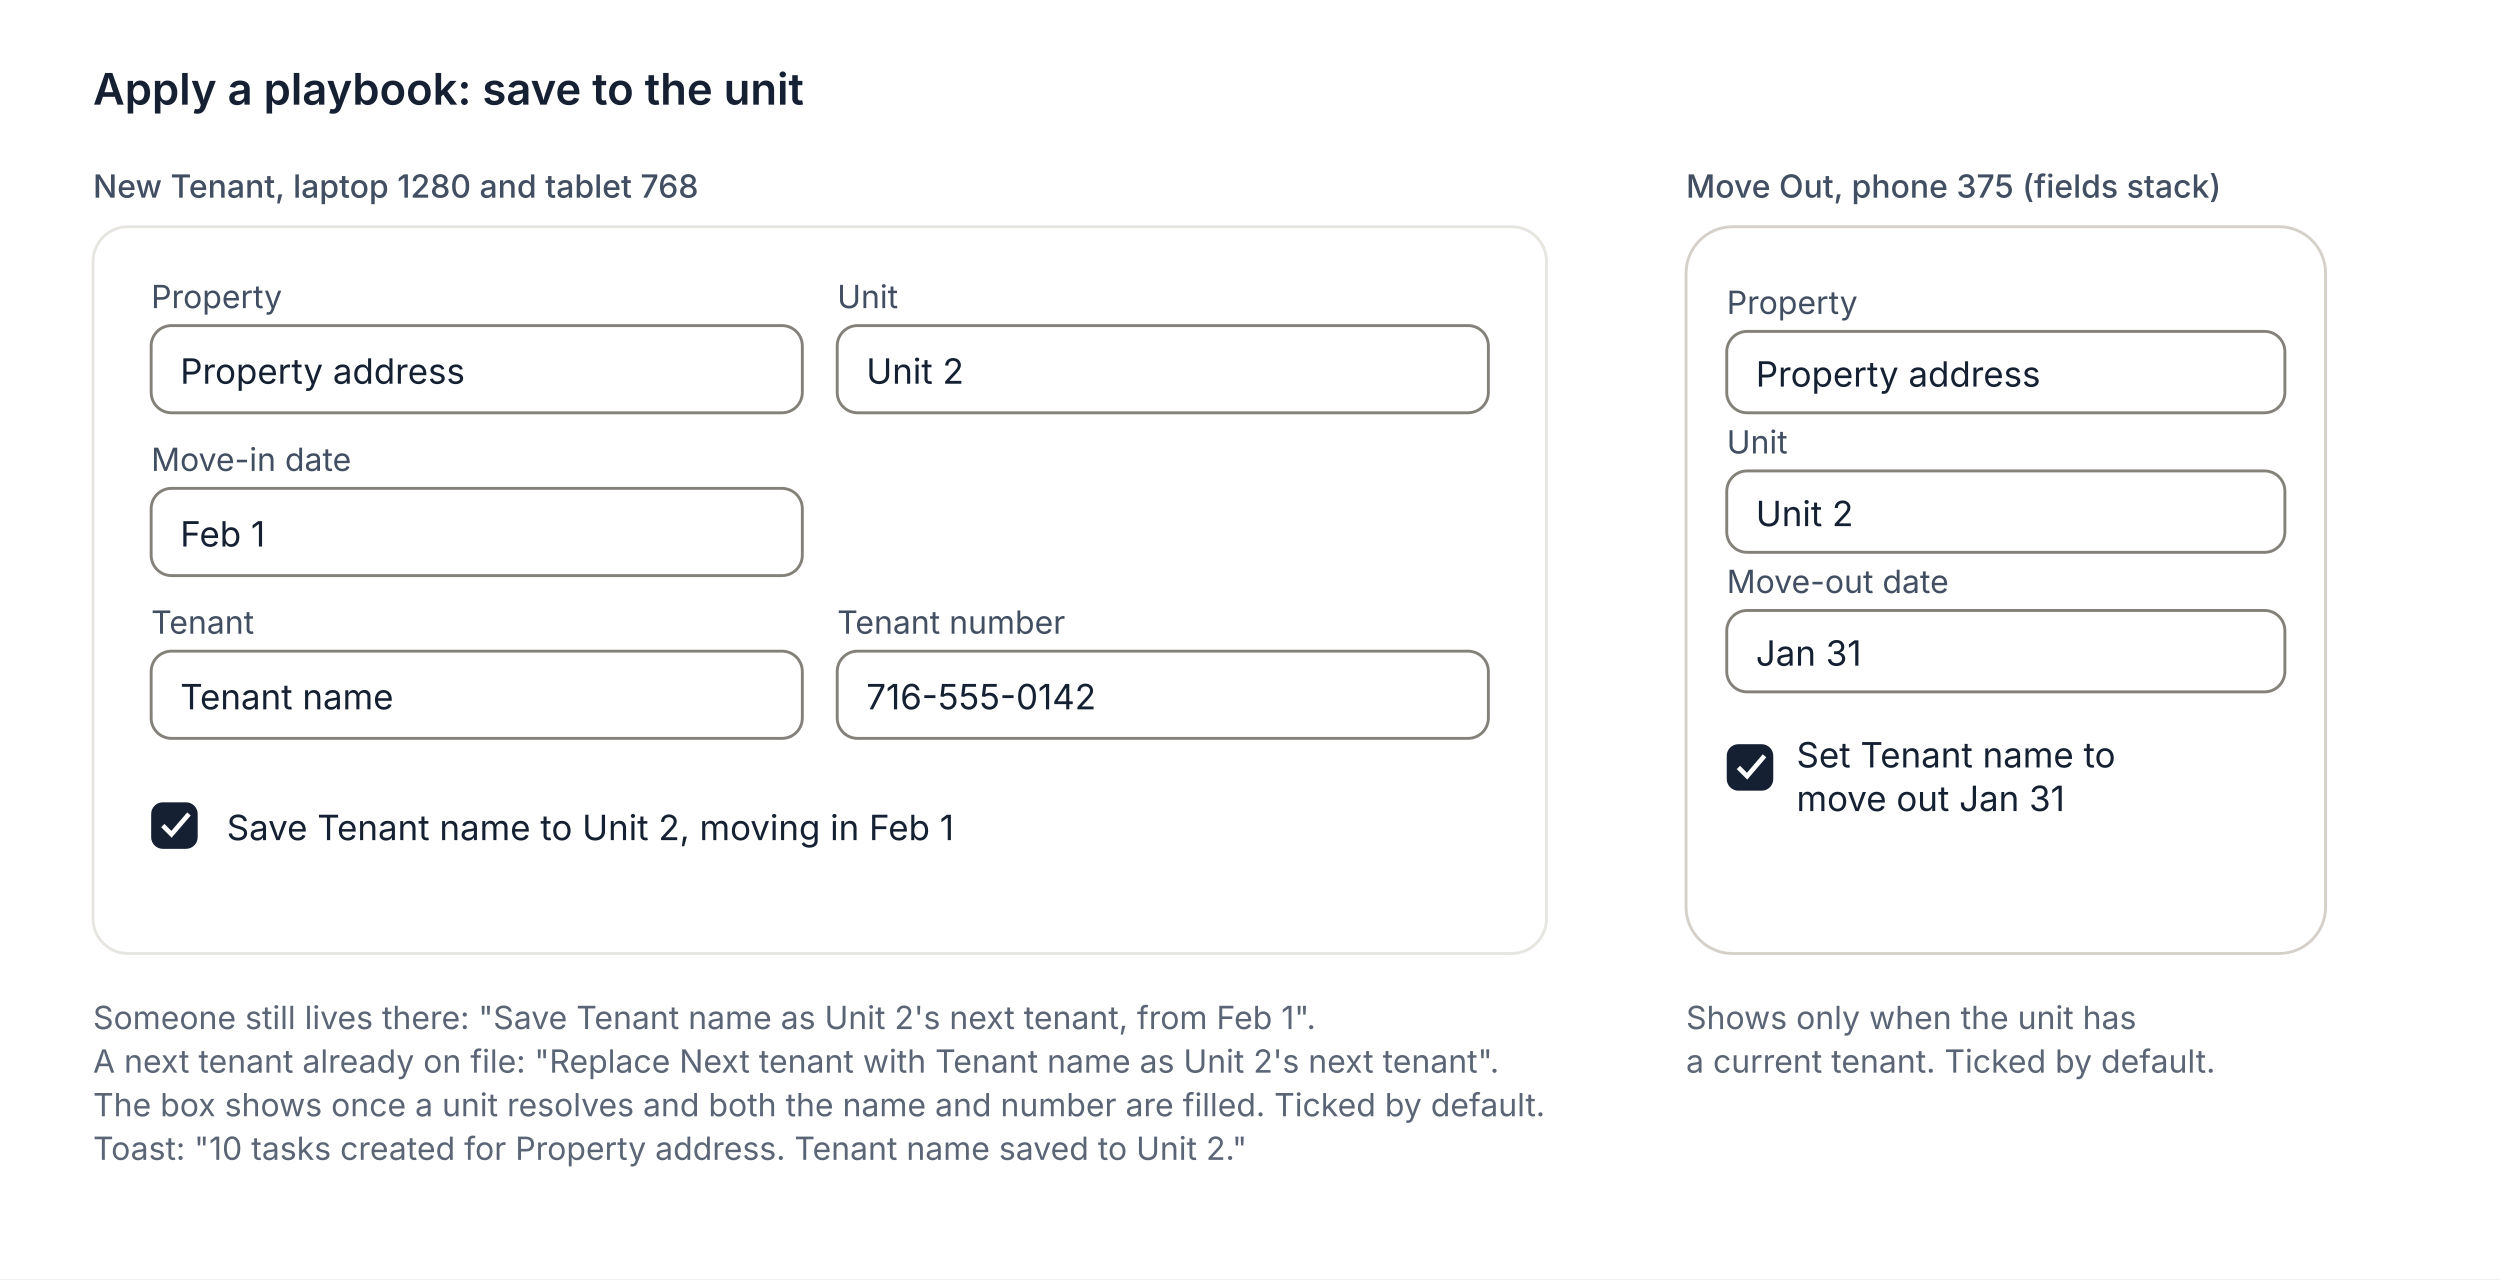
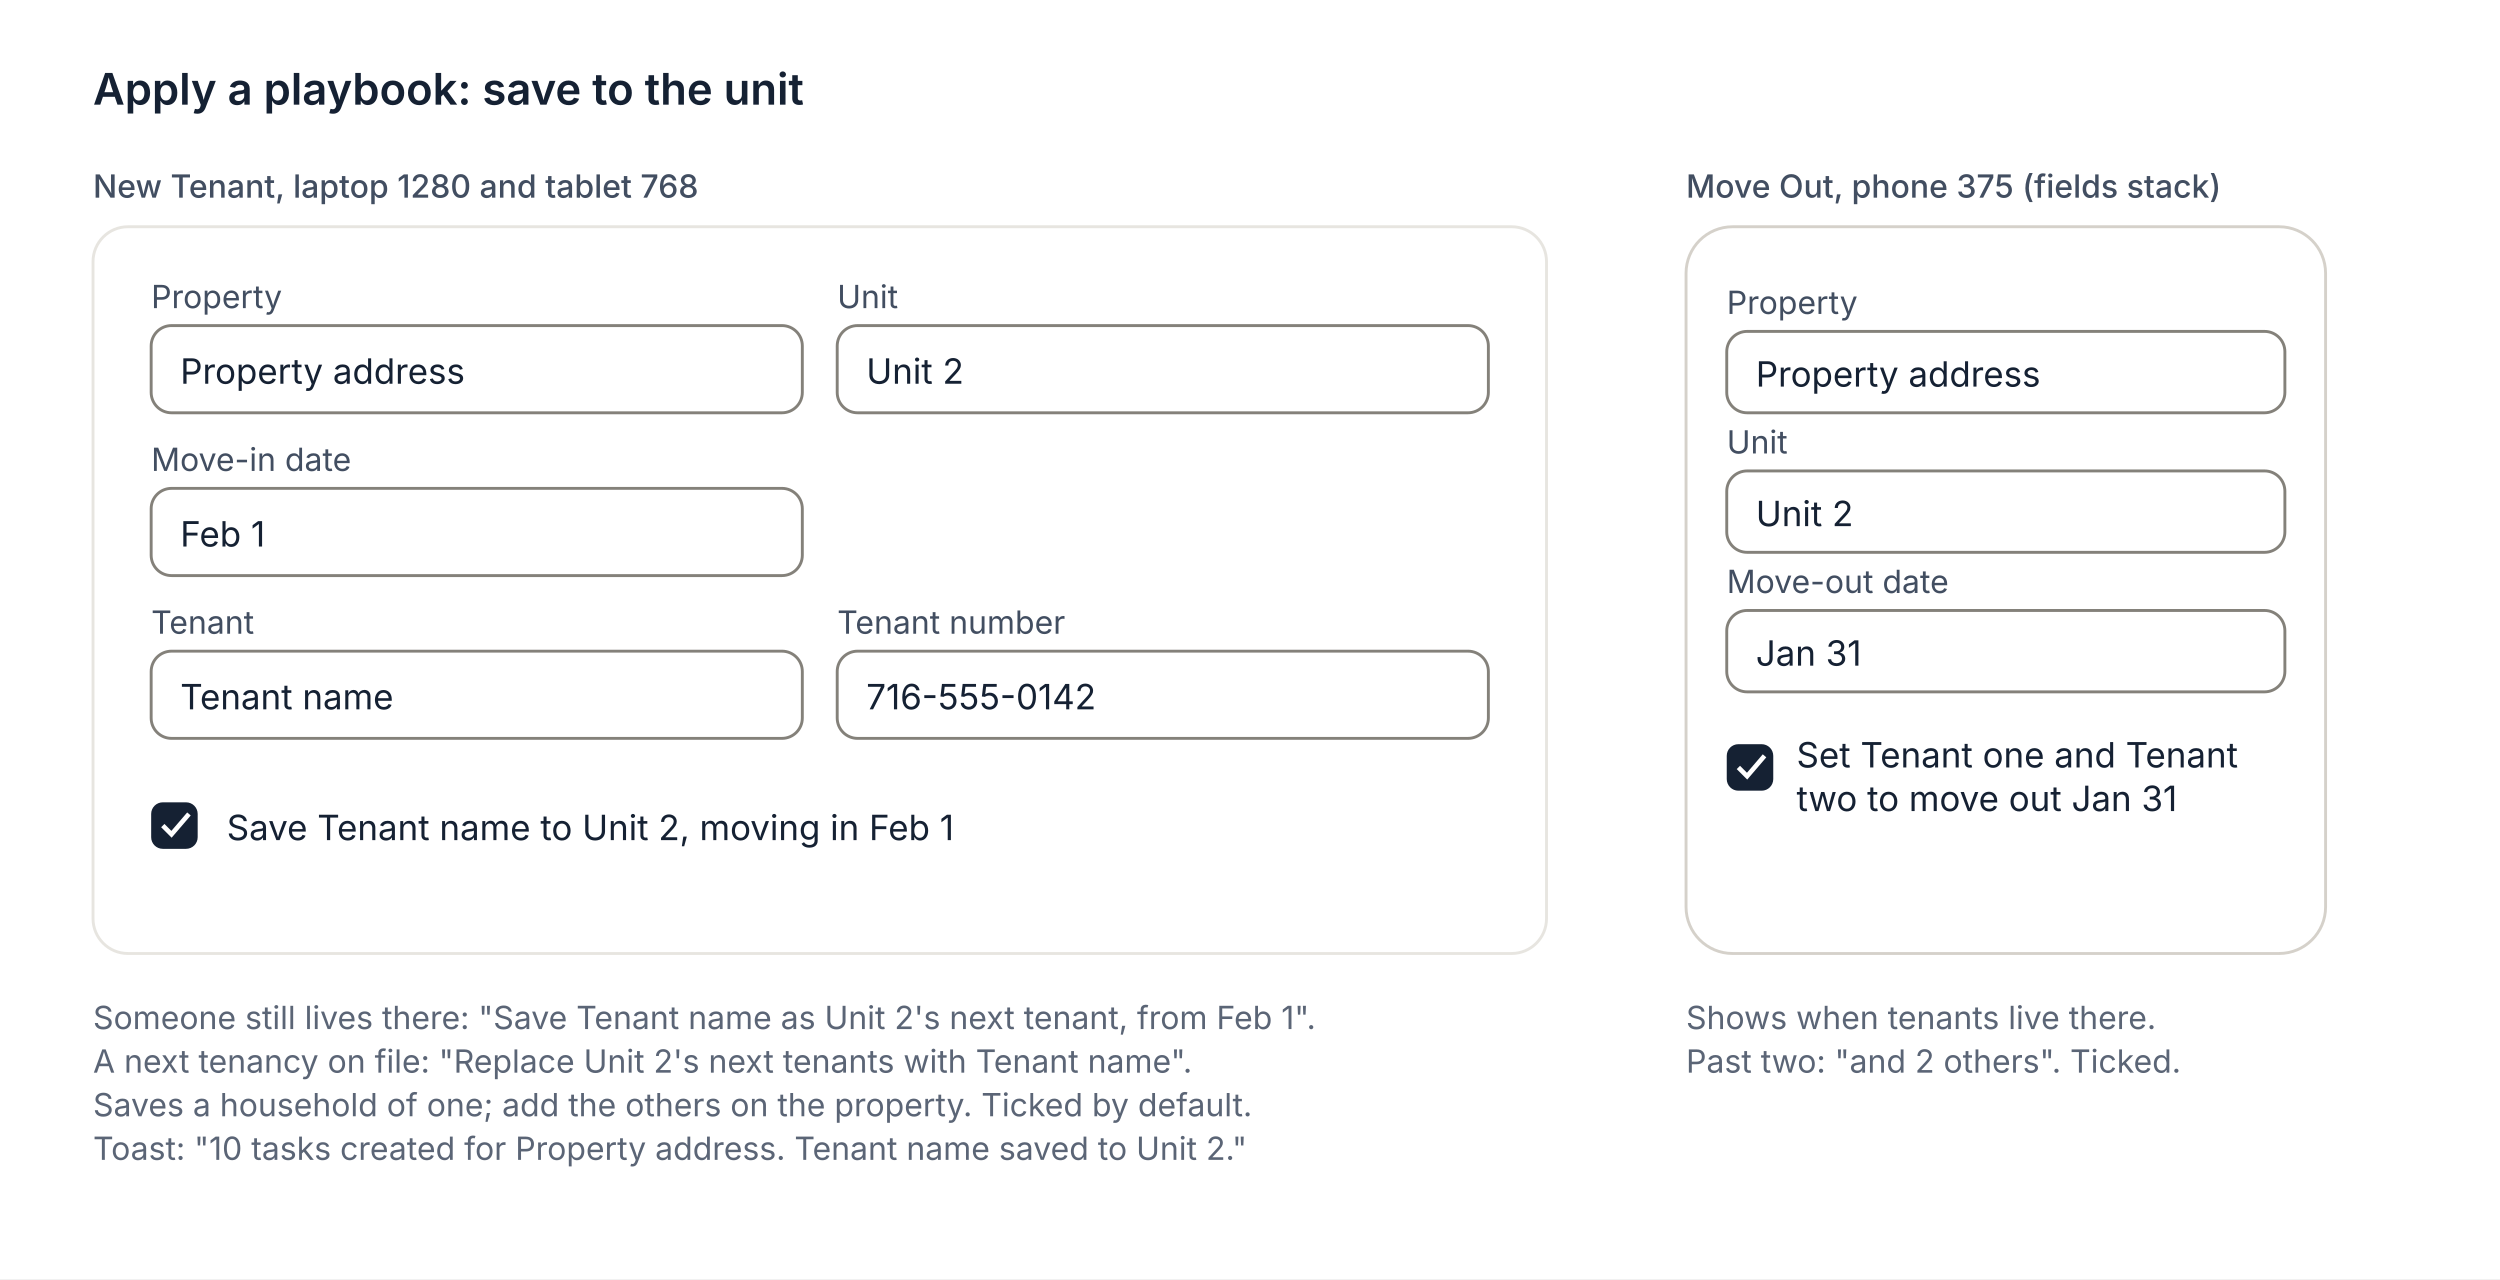
<svg xmlns="http://www.w3.org/2000/svg" width="860" height="440" viewBox="0 0 860 440" font-family="Geist, -apple-system, system-ui, sans-serif">
  <rect width="860" height="440" fill="#ffffff" />
  <text x="32" y="36" font-size="15" font-weight="600" fill="#152133">Apply a playbook: save to the unit</text>
  <g transform="translate(32 56)">
    <text x="0" y="12" font-size="11" font-weight="500" fill="#424e61">New Tenant, laptop 1280 and tablet 768</text>
    <rect x="0" y="22" width="500" height="250" rx="12" fill="#ffffff" stroke="#e7e5e0" />
    <g font-size="11" fill="#424e61">
      <text x="20" y="50">Property</text>
      <text x="256" y="50">Unit</text>
      <text x="20" y="106">Move-in date</text>
      <text x="20" y="162">Tenant</text>
      <text x="256" y="162">Tenant number</text>
    </g>
    <g fill="#ffffff" stroke="#84817a">
      <rect x="20" y="56" width="224" height="30" rx="7" />
      <rect x="256" y="56" width="224" height="30" rx="7" />
      <rect x="20" y="112" width="224" height="30" rx="7" />
      <rect x="20" y="168" width="224" height="30" rx="7" />
      <rect x="256" y="168" width="224" height="30" rx="7" />
    </g>
    <g font-size="12" fill="#152133">
      <text x="30" y="76">Property address</text>
      <text x="266" y="76">Unit 2</text>
      <text x="30" y="132">Feb 1</text>
      <text x="30" y="188">Tenant name</text>
      <text x="266" y="188">716-555-0142</text>
    </g>
    <rect x="20" y="220" width="16" height="16" rx="4" fill="#152133" />
    <path d="M24 228 l3 3 6-7" fill="none" stroke="#ffffff" stroke-width="1.6" />
    <text x="46" y="233" font-size="12" fill="#152133">Save Tenant name to Unit 2, moving in Feb 1</text>
    <text x="0" y="298" font-size="11" fill="#5b6576">Someone still lives there: "Save Tenant name as Unit 2's next tenant, from Feb 1".</text>
-     <text x="0" y="313" font-size="11" fill="#5b6576">A next tenant already on file: "Replace Next tenant with Tenant name as Unit 2's next tenant".</text>
-     <text x="0" y="328" font-size="11" fill="#5b6576">The box shows once a unit resolves and both the name and number are filled. Ticked by default.</text>
+     <text x="0" y="313" font-size="11" fill="#5b6576">A next tenancy on file: "Replace Unit 2's next tenants with Tenant name".</text>
+     <text x="0" y="328" font-size="11" fill="#5b6576">Saves a household of one; add the others on the property. Ticked by default.</text>
    <text x="0" y="343" font-size="11" fill="#5b6576">Toast: "10 tasks created for Property address. Tenant name saved to Unit 2."</text>
  </g>
  <g transform="translate(580 56)">
    <text x="0" y="12" font-size="11" font-weight="500" fill="#424e61">Move Out, phone 375 (fields stack)</text>
    <rect x="0" y="22" width="220" height="250" rx="16" fill="#ffffff" stroke="#d5d1ca" />
    <g font-size="11" fill="#424e61">
      <text x="14" y="52">Property</text>
      <text x="14" y="100">Unit</text>
      <text x="14" y="148">Move-out date</text>
    </g>
    <g fill="#ffffff" stroke="#84817a">
      <rect x="14" y="58" width="192" height="28" rx="7" />
      <rect x="14" y="106" width="192" height="28" rx="7" />
      <rect x="14" y="154" width="192" height="28" rx="7" />
    </g>
    <g font-size="12" fill="#152133">
      <text x="24" y="77">Property address</text>
      <text x="24" y="125">Unit 2</text>
      <text x="24" y="173">Jan 31</text>
    </g>
    <rect x="14" y="200" width="16" height="16" rx="4" fill="#152133" />
    <path d="M18 208 l3 3 6-7" fill="none" stroke="#ffffff" stroke-width="1.6" />
-     <text x="38" y="208" font-size="12" fill="#152133">Set Tenant name to</text>
-     <text x="38" y="223" font-size="12" fill="#152133">move out Jan 31</text>
-     <text x="0" y="298" font-size="11" fill="#5b6576">Shows only when the unit has</text>
-     <text x="0" y="313" font-size="11" fill="#5b6576">a current tenant. Ticked by default.</text>
+     <text x="38" y="208" font-size="12" fill="#152133">Set Tenant one and Tenant</text>
+     <text x="38" y="223" font-size="12" fill="#152133">two to move out Jan 31</text>
+     <text x="0" y="298" font-size="11" fill="#5b6576">Shows when tenants live there.</text>
+     <text x="0" y="313" font-size="11" fill="#5b6576">Past two: "and 2 others". Ticked.</text>
  </g>
</svg>
